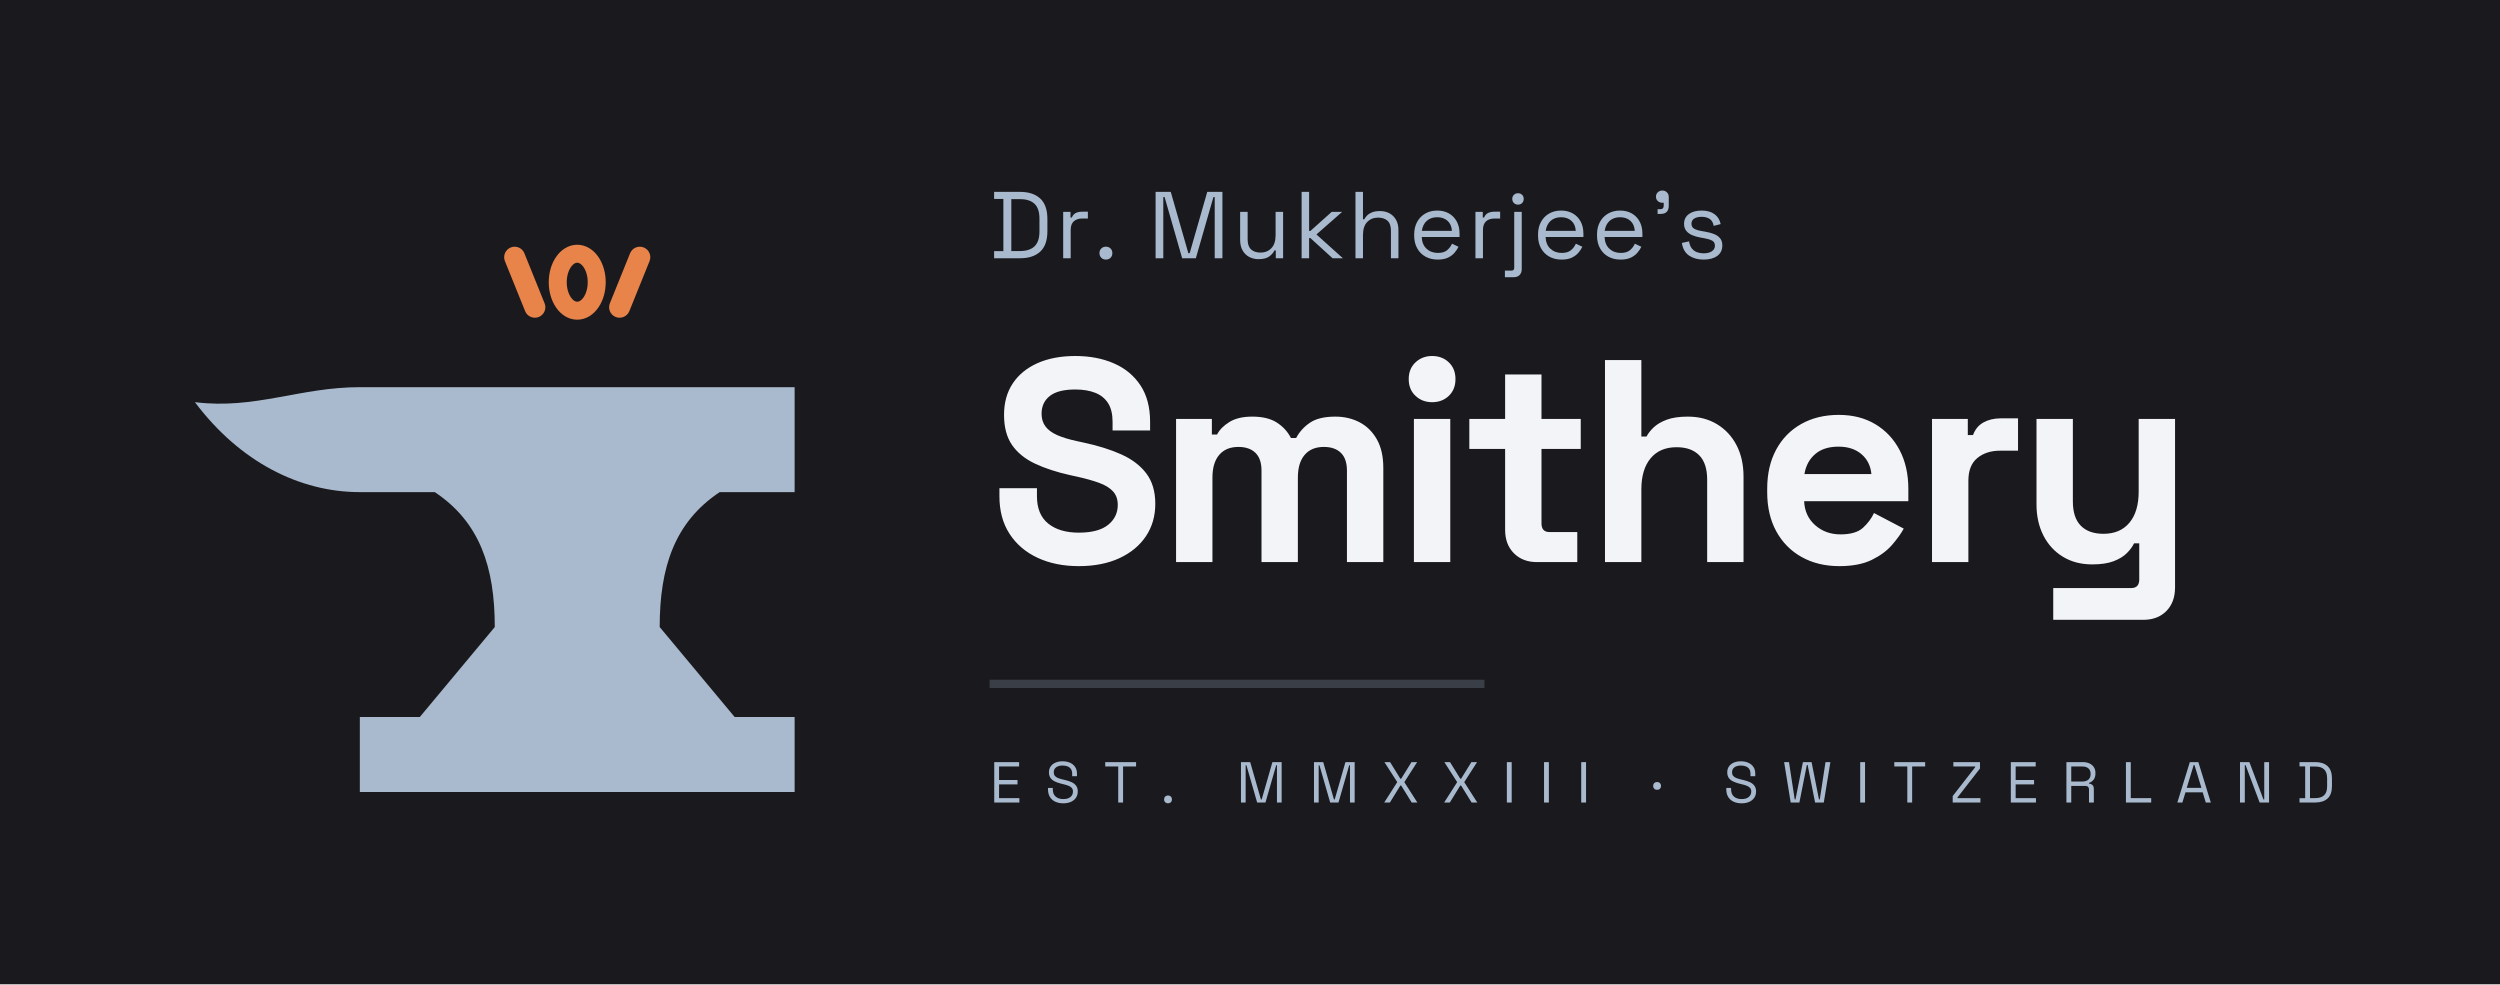
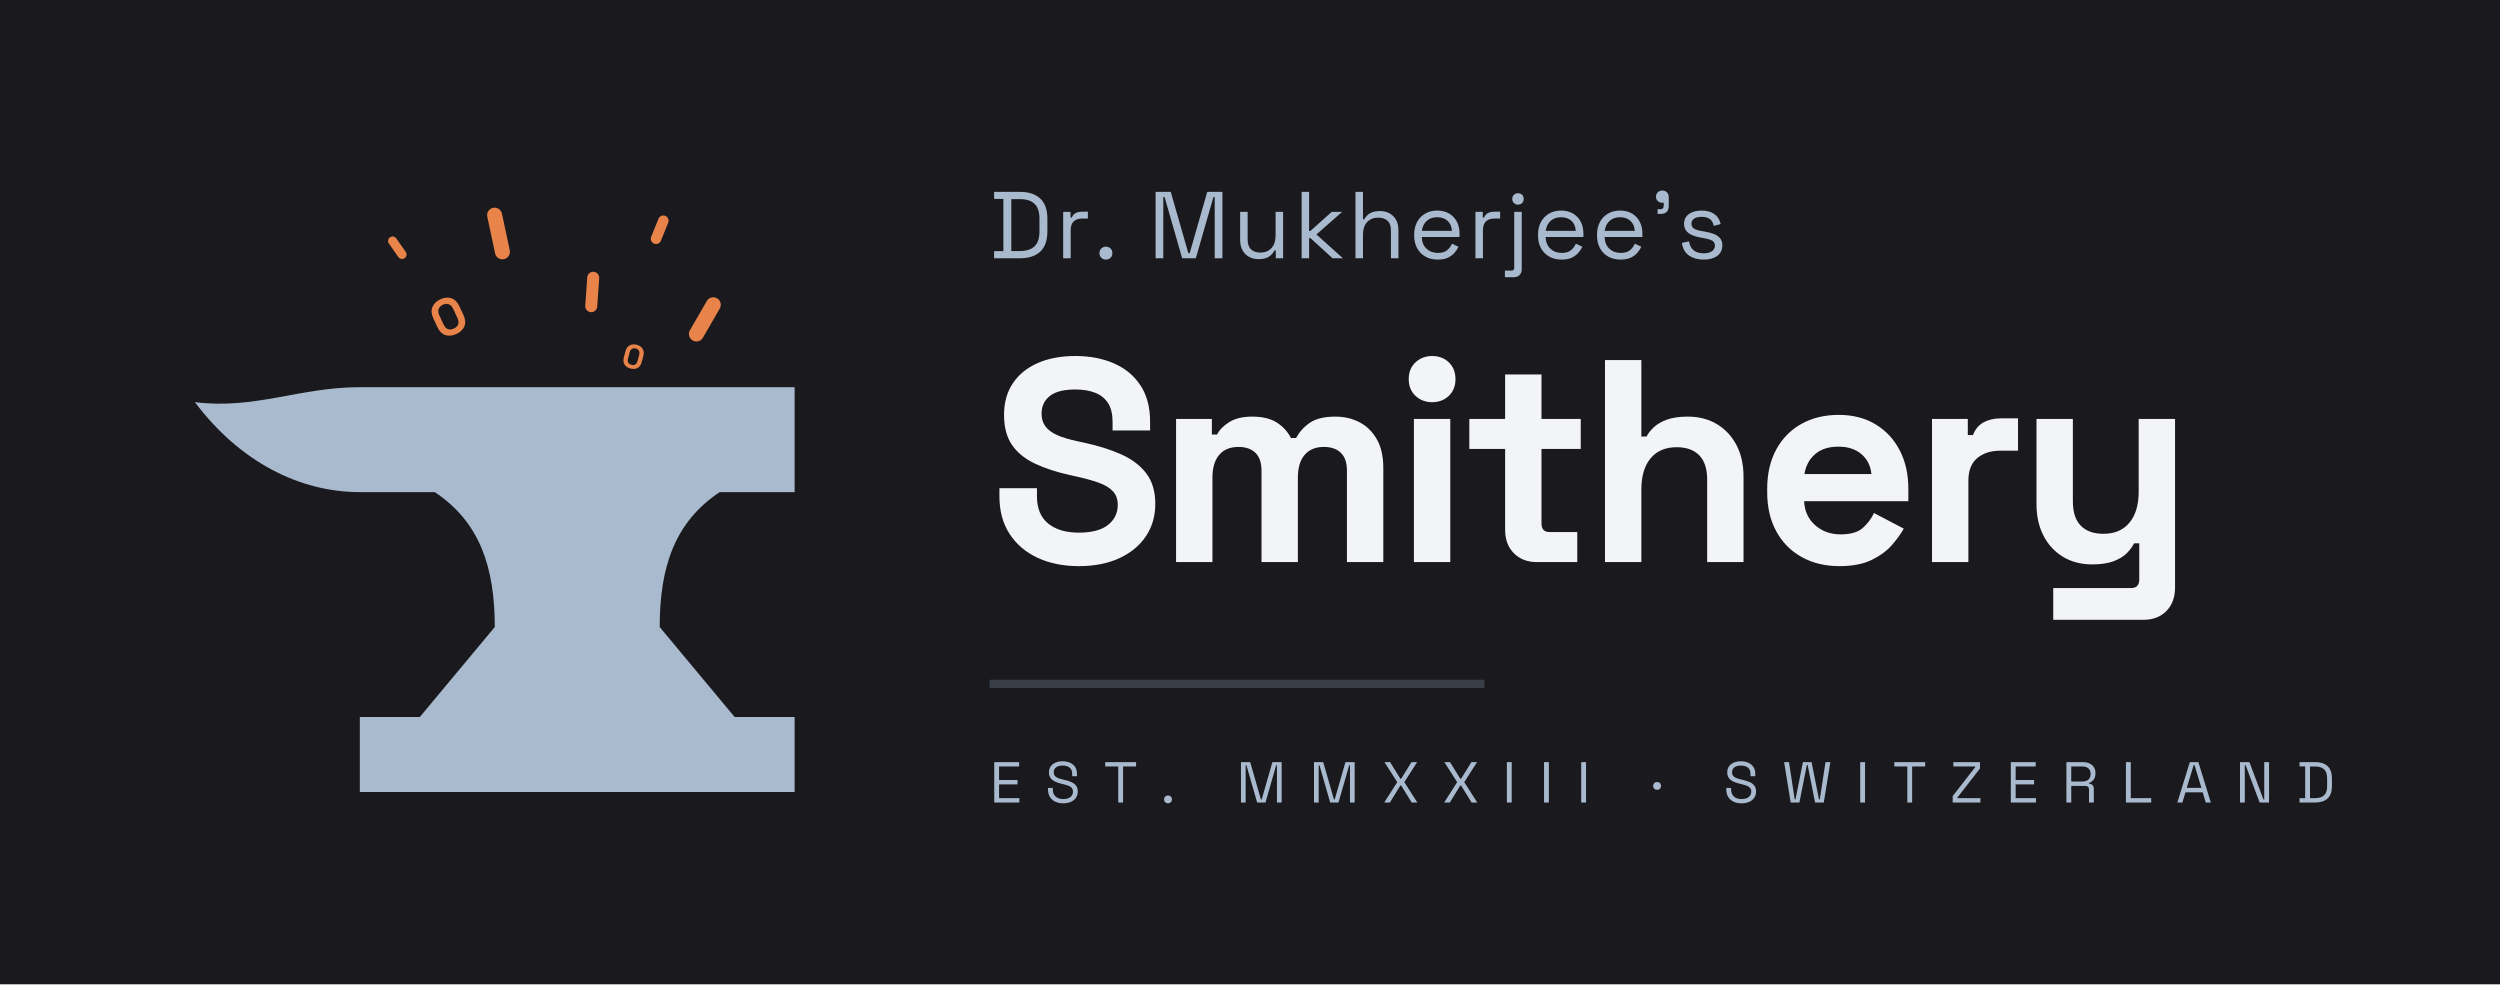
<svg xmlns="http://www.w3.org/2000/svg" viewBox="0 0 606.298 238.712" width="606.298" height="238.712">
  <rect width="100%" height="100%" fill="#1A1A1E" />
  <g transform="translate(40 40)">
    <g transform="translate(0 2.992)">
      <g transform="scale(1.818) translate(-4 -2)">
-         <rect x="50.6" y="11" width="2.8" height="10" rx="1.4" fill="#E8834A" transform="rotate(-22 52 16)" />
-         <rect x="64.6" y="11" width="2.8" height="10" rx="1.4" fill="#E8834A" transform="rotate(22 66 16)" />
-         <ellipse cx="59" cy="16" rx="2.6" ry="3.8" fill="none" stroke="#E8834A" stroke-width="2.4" />
+         <path d="M42.887 22.901Q42.1 23.268 41.422 23.056Q40.743 22.843 40.332 21.961L39.811 20.844Q39.412 19.988 39.679 19.319Q39.946 18.65 40.733 18.283Q41.526 17.913 42.207 18.14Q42.888 18.367 43.288 19.223L43.808 20.34Q44.22 21.222 43.95 21.877Q43.68 22.532 42.887 22.901ZM42.549 22.178Q43.025 21.956 43.129 21.591Q43.233 21.226 43.008 20.744L42.458 19.564Q42.23 19.075 41.863 18.942Q41.495 18.808 41.07 19.006Q40.632 19.21 40.51 19.584Q40.387 19.958 40.605 20.428L41.156 21.608Q41.389 22.109 41.738 22.252Q42.086 22.394 42.549 22.178Z" fill="#E8834A" />
+         <path d="M66.095 27.51Q65.556 27.365 65.31 26.98Q65.064 26.595 65.226 25.991L65.431 25.226Q65.588 24.639 65.996 24.42Q66.404 24.201 66.943 24.345Q67.487 24.491 67.728 24.884Q67.97 25.277 67.813 25.864L67.608 26.629Q67.446 27.233 67.042 27.444Q66.639 27.655 66.095 27.51ZM66.228 27.014Q66.554 27.102 66.756 26.965Q66.958 26.828 67.047 26.497L67.264 25.689Q67.353 25.354 67.227 25.137Q67.102 24.919 66.811 24.841Q66.511 24.761 66.296 24.894Q66.08 25.027 65.994 25.349L65.778 26.157Q65.686 26.501 65.798 26.715Q65.911 26.929 66.228 27.014Z" fill="#E8834A" />
+         <rect x="47.5" y="6" width="2" height="7" rx="1" fill="#E8834A" transform="rotate(-12 48.5 9.5)" />
+         <rect x="34.4" y="9.7" width="1.2" height="3.4" rx="0.6" fill="#E8834A" transform="rotate(-35 35 11.4)" />
+         <rect x="60.2" y="14.6" width="1.6" height="5.4" rx="0.8" fill="#E8834A" transform="rotate(4 61 17.3)" />
+         <rect x="69.3" y="7" width="1.4" height="4" rx="0.7" fill="#E8834A" transform="rotate(22 70 9)" />
+         <rect x="75" y="17.7" width="2" height="6.5" rx="1" fill="#E8834A" transform="rotate(30 76 21)" />
        <path d="M30 30 H88 V44 H78 C72 48 70 54 70 62 L80 74 H88 V84 H30 V74 H38 L48 62 C48 54 46 48 40 44 H30 C22 44 14 40 8 32 C16 33 22 30 30 30 Z" fill="#A9BACE" />
      </g>
    </g>
    <g transform="translate(0 0)">
      <path d="M201.091 22.632V20.911H203.337V8.253H201.091V6.532H207.355Q210.533 6.532 212.273 8.144Q214.012 9.756 214.012 13.097V16.084Q214.012 19.425 212.273 21.028Q210.533 22.632 207.355 22.632ZM205.263 20.884H207.369Q209.699 20.884 210.893 19.739Q212.087 18.593 212.087 16.159V13.021Q212.087 10.564 210.893 9.43Q209.699 8.296 207.369 8.296H205.263ZM217.843 22.632V11.387H219.617V12.757H219.933Q220.235 12.018 220.854 11.68Q221.473 11.341 222.5 11.341H223.831V13.003H222.373Q221.154 13.003 220.409 13.679Q219.663 14.355 219.663 15.787V22.632ZM228.208 22.954Q227.529 22.954 227.085 22.514Q226.64 22.075 226.64 21.388Q226.64 20.701 227.085 20.263Q227.529 19.825 228.208 19.825Q228.886 19.825 229.328 20.265Q229.769 20.704 229.769 21.391Q229.769 22.078 229.328 22.516Q228.886 22.954 228.208 22.954ZM240.255 22.632V6.532H243.93L248.199 21.411H248.515L252.784 6.532H256.459V22.632H254.593V7.8H254.277L250.015 22.632H246.699L242.437 7.8H242.121V22.632ZM265.213 22.849Q263.977 22.849 262.96 22.313Q261.944 21.777 261.351 20.736Q260.758 19.696 260.758 18.195V11.387H262.578V18.063Q262.578 19.727 263.415 20.493Q264.251 21.26 265.686 21.26Q267.297 21.26 268.327 20.195Q269.357 19.13 269.357 17.036V11.387H271.177V22.632H269.403V20.729H269.087Q268.713 21.532 267.824 22.191Q266.934 22.849 265.213 22.849ZM275.665 22.632V6.532H277.485V16.005H277.801L282.961 11.387H285.492L279.262 16.858L285.676 22.632H283.175L277.801 17.742H277.485V22.632ZM288.729 22.632V6.532H290.549V13.182H290.865Q291.114 12.684 291.579 12.226Q292.043 11.768 292.797 11.477Q293.55 11.187 294.693 11.187Q295.945 11.187 296.954 11.723Q297.963 12.259 298.556 13.288Q299.148 14.316 299.148 15.824V22.632H297.328V15.956Q297.328 14.276 296.492 13.526Q295.655 12.776 294.221 12.776Q292.609 12.776 291.579 13.833Q290.549 14.89 290.549 16.983V22.632ZM308.683 22.954Q306.965 22.954 305.682 22.23Q304.399 21.505 303.682 20.191Q302.966 18.876 302.966 17.148V16.872Q302.966 15.127 303.679 13.82Q304.392 12.514 305.655 11.79Q306.919 11.065 308.556 11.065Q310.153 11.065 311.37 11.747Q312.588 12.43 313.278 13.687Q313.968 14.944 313.968 16.659V17.469H304.799Q304.862 19.295 305.959 20.317Q307.057 21.339 308.71 21.339Q310.174 21.339 310.953 20.679Q311.732 20.019 312.145 19.098L313.714 19.85Q313.376 20.562 312.766 21.28Q312.157 21.998 311.178 22.476Q310.198 22.954 308.683 22.954ZM304.822 15.993H312.118Q312.026 14.416 311.055 13.548Q310.084 12.681 308.549 12.681Q307.017 12.681 306.033 13.548Q305.049 14.416 304.822 15.993ZM317.824 22.632V11.387H319.598V12.757H319.914Q320.216 12.018 320.835 11.68Q321.454 11.341 322.481 11.341H323.812V13.003H322.354Q321.135 13.003 320.39 13.679Q319.644 14.355 319.644 15.787V22.632ZM324.971 27.232V25.63H326.553Q327.231 25.63 327.231 24.94V11.387H329.051V25.244Q329.051 26.172 328.533 26.702Q328.014 27.232 327.044 27.232ZM328.141 9.629Q327.555 9.629 327.153 9.237Q326.752 8.845 326.752 8.246Q326.752 7.63 327.153 7.247Q327.555 6.863 328.141 6.863Q328.75 6.863 329.14 7.247Q329.53 7.63 329.53 8.246Q329.53 8.845 329.14 9.237Q328.75 9.629 328.141 9.629ZM338.721 22.954Q337.003 22.954 335.72 22.23Q334.437 21.505 333.72 20.191Q333.004 18.876 333.004 17.148V16.872Q333.004 15.127 333.717 13.82Q334.43 12.514 335.693 11.79Q336.957 11.065 338.594 11.065Q340.191 11.065 341.408 11.747Q342.626 12.43 343.316 13.687Q344.006 14.944 344.006 16.659V17.469H334.837Q334.9 19.295 335.997 20.317Q337.095 21.339 338.748 21.339Q340.212 21.339 340.991 20.679Q341.77 20.019 342.183 19.098L343.752 19.85Q343.414 20.562 342.804 21.28Q342.195 21.998 341.216 22.476Q340.236 22.954 338.721 22.954ZM334.86 15.993H342.156Q342.064 14.416 341.093 13.548Q340.122 12.681 338.587 12.681Q337.055 12.681 336.071 13.548Q335.087 14.416 334.86 15.993ZM353.027 22.954Q351.309 22.954 350.026 22.23Q348.743 21.505 348.026 20.191Q347.31 18.876 347.31 17.148V16.872Q347.31 15.127 348.023 13.82Q348.736 12.514 349.999 11.79Q351.263 11.065 352.9 11.065Q354.497 11.065 355.714 11.747Q356.932 12.43 357.622 13.687Q358.312 14.944 358.312 16.659V17.469H349.143Q349.206 19.295 350.303 20.317Q351.401 21.339 353.054 21.339Q354.518 21.339 355.297 20.679Q356.076 20.019 356.489 19.098L358.058 19.85Q357.72 20.562 357.11 21.28Q356.501 21.998 355.522 22.476Q354.542 22.954 353.027 22.954ZM349.166 15.993H356.462Q356.37 14.416 355.399 13.548Q354.428 12.681 352.893 12.681Q351.361 12.681 350.377 13.548Q349.393 14.416 349.166 15.993ZM361.999 11.878V10.739H362.651Q363.481 10.739 363.481 9.91V9.174H363.155Q362.496 9.174 362.05 8.76Q361.604 8.347 361.604 7.708Q361.604 7.05 362.05 6.63Q362.496 6.21 363.155 6.21Q363.82 6.21 364.263 6.65Q364.706 7.089 364.706 7.768V9.89Q364.706 11.878 362.734 11.878ZM373.157 22.954Q371.073 22.954 369.638 21.988Q368.204 21.022 367.889 18.918L369.626 18.538Q369.803 19.637 370.314 20.268Q370.824 20.9 371.567 21.169Q372.31 21.438 373.157 21.438Q374.43 21.438 375.166 20.934Q375.902 20.431 375.902 19.575Q375.902 18.703 375.205 18.342Q374.509 17.981 373.284 17.765L372.346 17.601Q371.248 17.403 370.357 17.017Q369.466 16.631 368.942 15.967Q368.417 15.303 368.417 14.29Q368.417 12.768 369.586 11.917Q370.754 11.065 372.68 11.065Q374.589 11.065 375.781 11.924Q376.972 12.784 377.298 14.343L375.603 14.779Q375.387 13.579 374.611 13.08Q373.835 12.581 372.68 12.581Q371.542 12.581 370.876 13.008Q370.211 13.434 370.211 14.25Q370.211 15.064 370.834 15.442Q371.457 15.821 372.533 16.008L373.471 16.172Q374.661 16.37 375.618 16.733Q376.575 17.096 377.135 17.757Q377.696 18.417 377.696 19.515Q377.696 21.162 376.47 22.058Q375.244 22.954 373.157 22.954Z" fill="#A9BACE" />
      <path d="M221.63 97.298Q215.96 97.298 211.62 95.268Q207.28 93.238 204.83 89.458Q202.38 85.678 202.38 80.358V78.398H211.48V80.358Q211.48 84.768 214.21 86.973Q216.94 89.178 221.63 89.178Q226.39 89.178 228.735 87.288Q231.08 85.398 231.08 82.458Q231.08 80.428 229.925 79.168Q228.77 77.908 226.565 77.103Q224.36 76.298 221.21 75.598L219.6 75.248Q214.56 74.128 210.955 72.413Q207.35 70.698 205.425 67.898Q203.5 65.098 203.5 60.618Q203.5 56.138 205.635 52.953Q207.77 49.768 211.655 48.053Q215.54 46.338 220.79 46.338Q226.04 46.338 230.135 48.123Q234.23 49.908 236.575 53.443Q238.92 56.978 238.92 62.298V64.398H229.82V62.298Q229.82 59.498 228.735 57.783Q227.65 56.068 225.62 55.263Q223.59 54.458 220.79 54.458Q216.59 54.458 214.595 56.033Q212.6 57.608 212.6 60.338Q212.6 62.158 213.545 63.418Q214.49 64.678 216.38 65.518Q218.27 66.358 221.21 66.988L222.82 67.338Q228.07 68.458 231.955 70.208Q235.84 71.958 238.01 74.828Q240.18 77.698 240.18 82.178Q240.18 86.658 237.905 90.053Q235.63 93.448 231.465 95.373Q227.3 97.298 221.63 97.298ZM245.22 96.318V61.598H253.9V65.378H255.16Q256.07 63.628 258.17 62.333Q260.27 61.038 263.7 61.038Q267.41 61.038 269.65 62.473Q271.89 63.908 273.08 66.218H274.34Q275.53 63.978 277.7 62.508Q279.87 61.038 283.86 61.038Q287.08 61.038 289.705 62.403Q292.33 63.768 293.905 66.533Q295.48 69.298 295.48 73.498V96.318H286.66V74.128Q286.66 71.258 285.19 69.823Q283.72 68.388 281.06 68.388Q278.05 68.388 276.405 70.313Q274.76 72.238 274.76 75.808V96.318H265.94V74.128Q265.94 71.258 264.47 69.823Q263 68.388 260.34 68.388Q257.33 68.388 255.685 70.313Q254.04 72.238 254.04 75.808V96.318ZM302.9 96.318V61.598H311.72V96.318ZM307.31 57.538Q304.93 57.538 303.285 55.998Q301.64 54.458 301.64 51.938Q301.64 49.418 303.285 47.878Q304.93 46.338 307.31 46.338Q309.76 46.338 311.37 47.878Q312.98 49.418 312.98 51.938Q312.98 54.458 311.37 55.998Q309.76 57.538 307.31 57.538ZM332.72 96.318Q329.29 96.318 327.155 94.183Q325.02 92.048 325.02 88.478V68.878H316.34V61.598H325.02V50.818H333.84V61.598H343.36V68.878H333.84V86.938Q333.84 89.038 335.8 89.038H342.52V96.318ZM349.24 96.318V47.318H358.06V65.868H359.32Q359.88 64.748 361.07 63.628Q362.26 62.508 364.255 61.773Q366.25 61.038 369.33 61.038Q373.39 61.038 376.435 62.893Q379.48 64.748 381.16 68.003Q382.84 71.258 382.84 75.598V96.318H374.02V76.298Q374.02 72.378 372.095 70.418Q370.17 68.458 366.6 68.458Q362.54 68.458 360.3 71.153Q358.06 73.848 358.06 78.678V96.318ZM406.08 97.298Q400.9 97.298 396.945 95.093Q392.99 92.888 390.785 88.863Q388.58 84.838 388.58 79.378V78.538Q388.58 73.078 390.75 69.053Q392.92 65.028 396.84 62.823Q400.76 60.618 405.94 60.618Q411.05 60.618 414.83 62.893Q418.61 65.168 420.71 69.193Q422.81 73.218 422.81 78.538V81.548H397.54Q397.68 85.118 400.2 87.358Q402.72 89.598 406.36 89.598Q410.07 89.598 411.82 87.988Q413.57 86.378 414.48 84.418L421.69 88.198Q420.71 90.018 418.855 92.153Q417 94.288 413.92 95.793Q410.84 97.298 406.08 97.298ZM397.61 74.968H413.85Q413.57 71.958 411.435 70.138Q409.3 68.318 405.87 68.318Q402.3 68.318 400.2 70.138Q398.1 71.958 397.61 74.968ZM428.55 96.318V61.598H437.23V65.518H438.49Q439.26 63.418 441.045 62.438Q442.83 61.458 445.21 61.458H449.41V69.298H445.07Q441.71 69.298 439.54 71.083Q437.37 72.868 437.37 76.578V96.318ZM457.95 110.318V102.618H476.85Q478.81 102.618 478.81 100.518V91.768H477.55Q476.99 92.958 475.8 94.148Q474.61 95.338 472.58 96.108Q470.55 96.878 467.4 96.878Q463.34 96.878 460.295 95.023Q457.25 93.168 455.57 89.878Q453.89 86.588 453.89 82.318V61.598H462.71V81.618Q462.71 85.538 464.635 87.498Q466.56 89.458 470.13 89.458Q474.19 89.458 476.43 86.763Q478.67 84.068 478.67 79.238V61.598H487.49V102.478Q487.49 106.048 485.39 108.183Q483.29 110.318 479.79 110.318Z" fill="#F2F4F7" />
      <path d="M201.123 154.624V144.824H207.154V145.888H202.295V149.17H206.762V150.234H202.295V153.56H207.219V154.624ZM217.868 154.82Q216.793 154.82 215.955 154.439Q215.117 154.058 214.637 153.297Q214.157 152.536 214.157 151.392V151.09H215.321V151.392Q215.321 152.612 216.031 153.202Q216.741 153.792 217.868 153.792Q219.009 153.792 219.612 153.28Q220.215 152.768 220.215 151.971Q220.215 151.436 219.944 151.11Q219.673 150.783 219.183 150.582Q218.692 150.381 218.032 150.222L217.303 150.042Q216.444 149.828 215.787 149.505Q215.131 149.182 214.761 148.657Q214.391 148.131 214.391 147.305Q214.391 146.479 214.808 145.876Q215.225 145.274 215.967 144.951Q216.709 144.628 217.7 144.628Q218.69 144.628 219.479 144.97Q220.268 145.312 220.727 145.979Q221.186 146.647 221.186 147.651V148.24H220.023V147.651Q220.023 146.942 219.721 146.504Q219.42 146.067 218.894 145.861Q218.369 145.656 217.7 145.656Q216.73 145.656 216.143 146.08Q215.555 146.504 215.555 147.289Q215.555 147.812 215.803 148.133Q216.052 148.455 216.514 148.653Q216.977 148.851 217.625 149.007L218.354 149.186Q219.205 149.38 219.888 149.695Q220.57 150.01 220.975 150.55Q221.379 151.089 221.379 151.955Q221.379 152.821 220.944 153.465Q220.509 154.11 219.72 154.465Q218.932 154.82 217.868 154.82ZM231.194 154.624V145.888H228.04V144.824H235.52V145.888H232.366V154.624ZM243.266 154.82Q242.853 154.82 242.582 154.552Q242.312 154.285 242.312 153.867Q242.312 153.449 242.582 153.182Q242.853 152.915 243.266 152.915Q243.679 152.915 243.948 153.183Q244.216 153.451 244.216 153.869Q244.216 154.287 243.948 154.553Q243.679 154.82 243.266 154.82ZM260.959 154.624V144.824H263.196L265.795 153.881H265.987L268.585 144.824H270.823V154.624H269.687V145.596H269.494L266.9 154.624H264.882L262.287 145.596H262.095V154.624ZM278.669 154.624V144.824H280.906L283.505 153.881H283.697L286.295 144.824H288.533V154.624H287.397V145.596H287.204L284.61 154.624H282.592L279.997 145.596H279.805V154.624ZM295.703 154.624 298.861 149.682 295.751 144.824H297.125L299.618 148.863H299.81L302.313 144.824H303.687L300.577 149.682L303.735 154.624H302.361L299.81 150.501H299.618L297.078 154.624ZM310.235 154.624 313.393 149.682 310.283 144.824H311.657L314.15 148.863H314.342L316.845 144.824H318.219L315.109 149.682L318.267 154.624H316.893L314.342 150.501H314.15L311.61 154.624ZM325.443 154.624V144.824H326.615V154.624ZM334.459 154.624V144.824H335.631V154.624ZM343.475 154.624V144.824H344.647V154.624ZM361.875 151.552Q361.462 151.552 361.192 151.285Q360.921 151.017 360.921 150.599Q360.921 150.181 361.192 149.914Q361.462 149.648 361.875 149.648Q362.288 149.648 362.557 149.915Q362.826 150.183 362.826 150.601Q362.826 151.019 362.557 151.286Q362.288 151.552 361.875 151.552ZM382.368 154.82Q381.293 154.82 380.455 154.439Q379.617 154.058 379.137 153.297Q378.657 152.536 378.657 151.392V151.09H379.821V151.392Q379.821 152.612 380.531 153.202Q381.241 153.792 382.368 153.792Q383.509 153.792 384.112 153.28Q384.715 152.768 384.715 151.971Q384.715 151.436 384.444 151.11Q384.173 150.783 383.683 150.582Q383.192 150.381 382.532 150.222L381.803 150.042Q380.944 149.828 380.287 149.505Q379.631 149.182 379.261 148.657Q378.891 148.131 378.891 147.305Q378.891 146.479 379.308 145.876Q379.725 145.274 380.467 144.951Q381.209 144.628 382.2 144.628Q383.19 144.628 383.979 144.97Q384.768 145.312 385.227 145.979Q385.686 146.647 385.686 147.651V148.24H384.523V147.651Q384.523 146.942 384.221 146.504Q383.92 146.067 383.394 145.861Q382.869 145.656 382.2 145.656Q381.23 145.656 380.643 146.08Q380.055 146.504 380.055 147.289Q380.055 147.812 380.303 148.133Q380.552 148.455 381.014 148.653Q381.477 148.851 382.125 149.007L382.854 149.186Q383.705 149.38 384.388 149.695Q385.07 150.01 385.475 150.55Q385.879 151.089 385.879 151.955Q385.879 152.821 385.444 153.465Q385.009 154.11 384.22 154.465Q383.432 154.82 382.368 154.82ZM394.28 154.624 392.683 144.824H393.861L395.251 153.873H395.443L397.242 144.824H399.34L401.139 153.873H401.331L402.721 144.824H403.899L402.302 154.624H400.194L398.387 145.518H398.195L396.388 154.624ZM411.137 154.624V144.824H412.309V154.624ZM422.56 154.624V145.888H419.406V144.824H426.886V145.888H423.732V154.624ZM433.566 154.624V153.067L439.026 146.044V145.88H433.726V144.824H440.183V146.381L434.722 153.404V153.568H440.29V154.624ZM447.663 154.624V144.824H453.694V145.888H448.835V149.17H453.302V150.234H448.835V153.56H453.759V154.624ZM461.145 154.624V144.824H465.103Q466.017 144.824 466.708 145.136Q467.399 145.448 467.792 146.031Q468.184 146.614 468.184 147.432V147.58Q468.184 148.542 467.725 149.103Q467.265 149.664 466.629 149.866V150.058Q467.139 150.076 467.467 150.389Q467.795 150.701 467.795 151.329V154.624H466.623V151.475Q466.623 151.06 466.398 150.83Q466.174 150.6 465.708 150.6H462.317V154.624ZM462.317 149.536H464.986Q465.952 149.536 466.482 149.07Q467.012 148.604 467.012 147.757V147.667Q467.012 146.82 466.494 146.354Q465.976 145.888 464.986 145.888H462.317ZM475.579 154.624V144.824H476.751V153.56H481.708V154.624ZM488.051 154.624 491.075 144.824H493.142L496.165 154.624H494.947L494.196 152.15H490.02L489.27 154.624ZM490.325 151.078H493.891L492.204 145.539H492.012ZM503.243 154.624V144.824H505.524L508.931 153.881H509.124V144.824H510.288V154.624H508.006L504.599 145.557H504.407V154.624ZM517.68 154.624V153.577H519.047V145.871H517.68V144.824H521.493Q523.427 144.824 524.486 145.805Q525.545 146.786 525.545 148.82V150.638Q525.545 152.672 524.486 153.648Q523.427 154.624 521.493 154.624ZM520.219 153.56H521.501Q522.92 153.56 523.646 152.863Q524.373 152.166 524.373 150.684V148.774Q524.373 147.278 523.646 146.588Q522.92 145.898 521.501 145.898H520.219Z" fill="#A9BACE" />
      <rect x="200" y="124.848" width="120" height="2" fill="#3A3F47" />
    </g>
  </g>
</svg>
